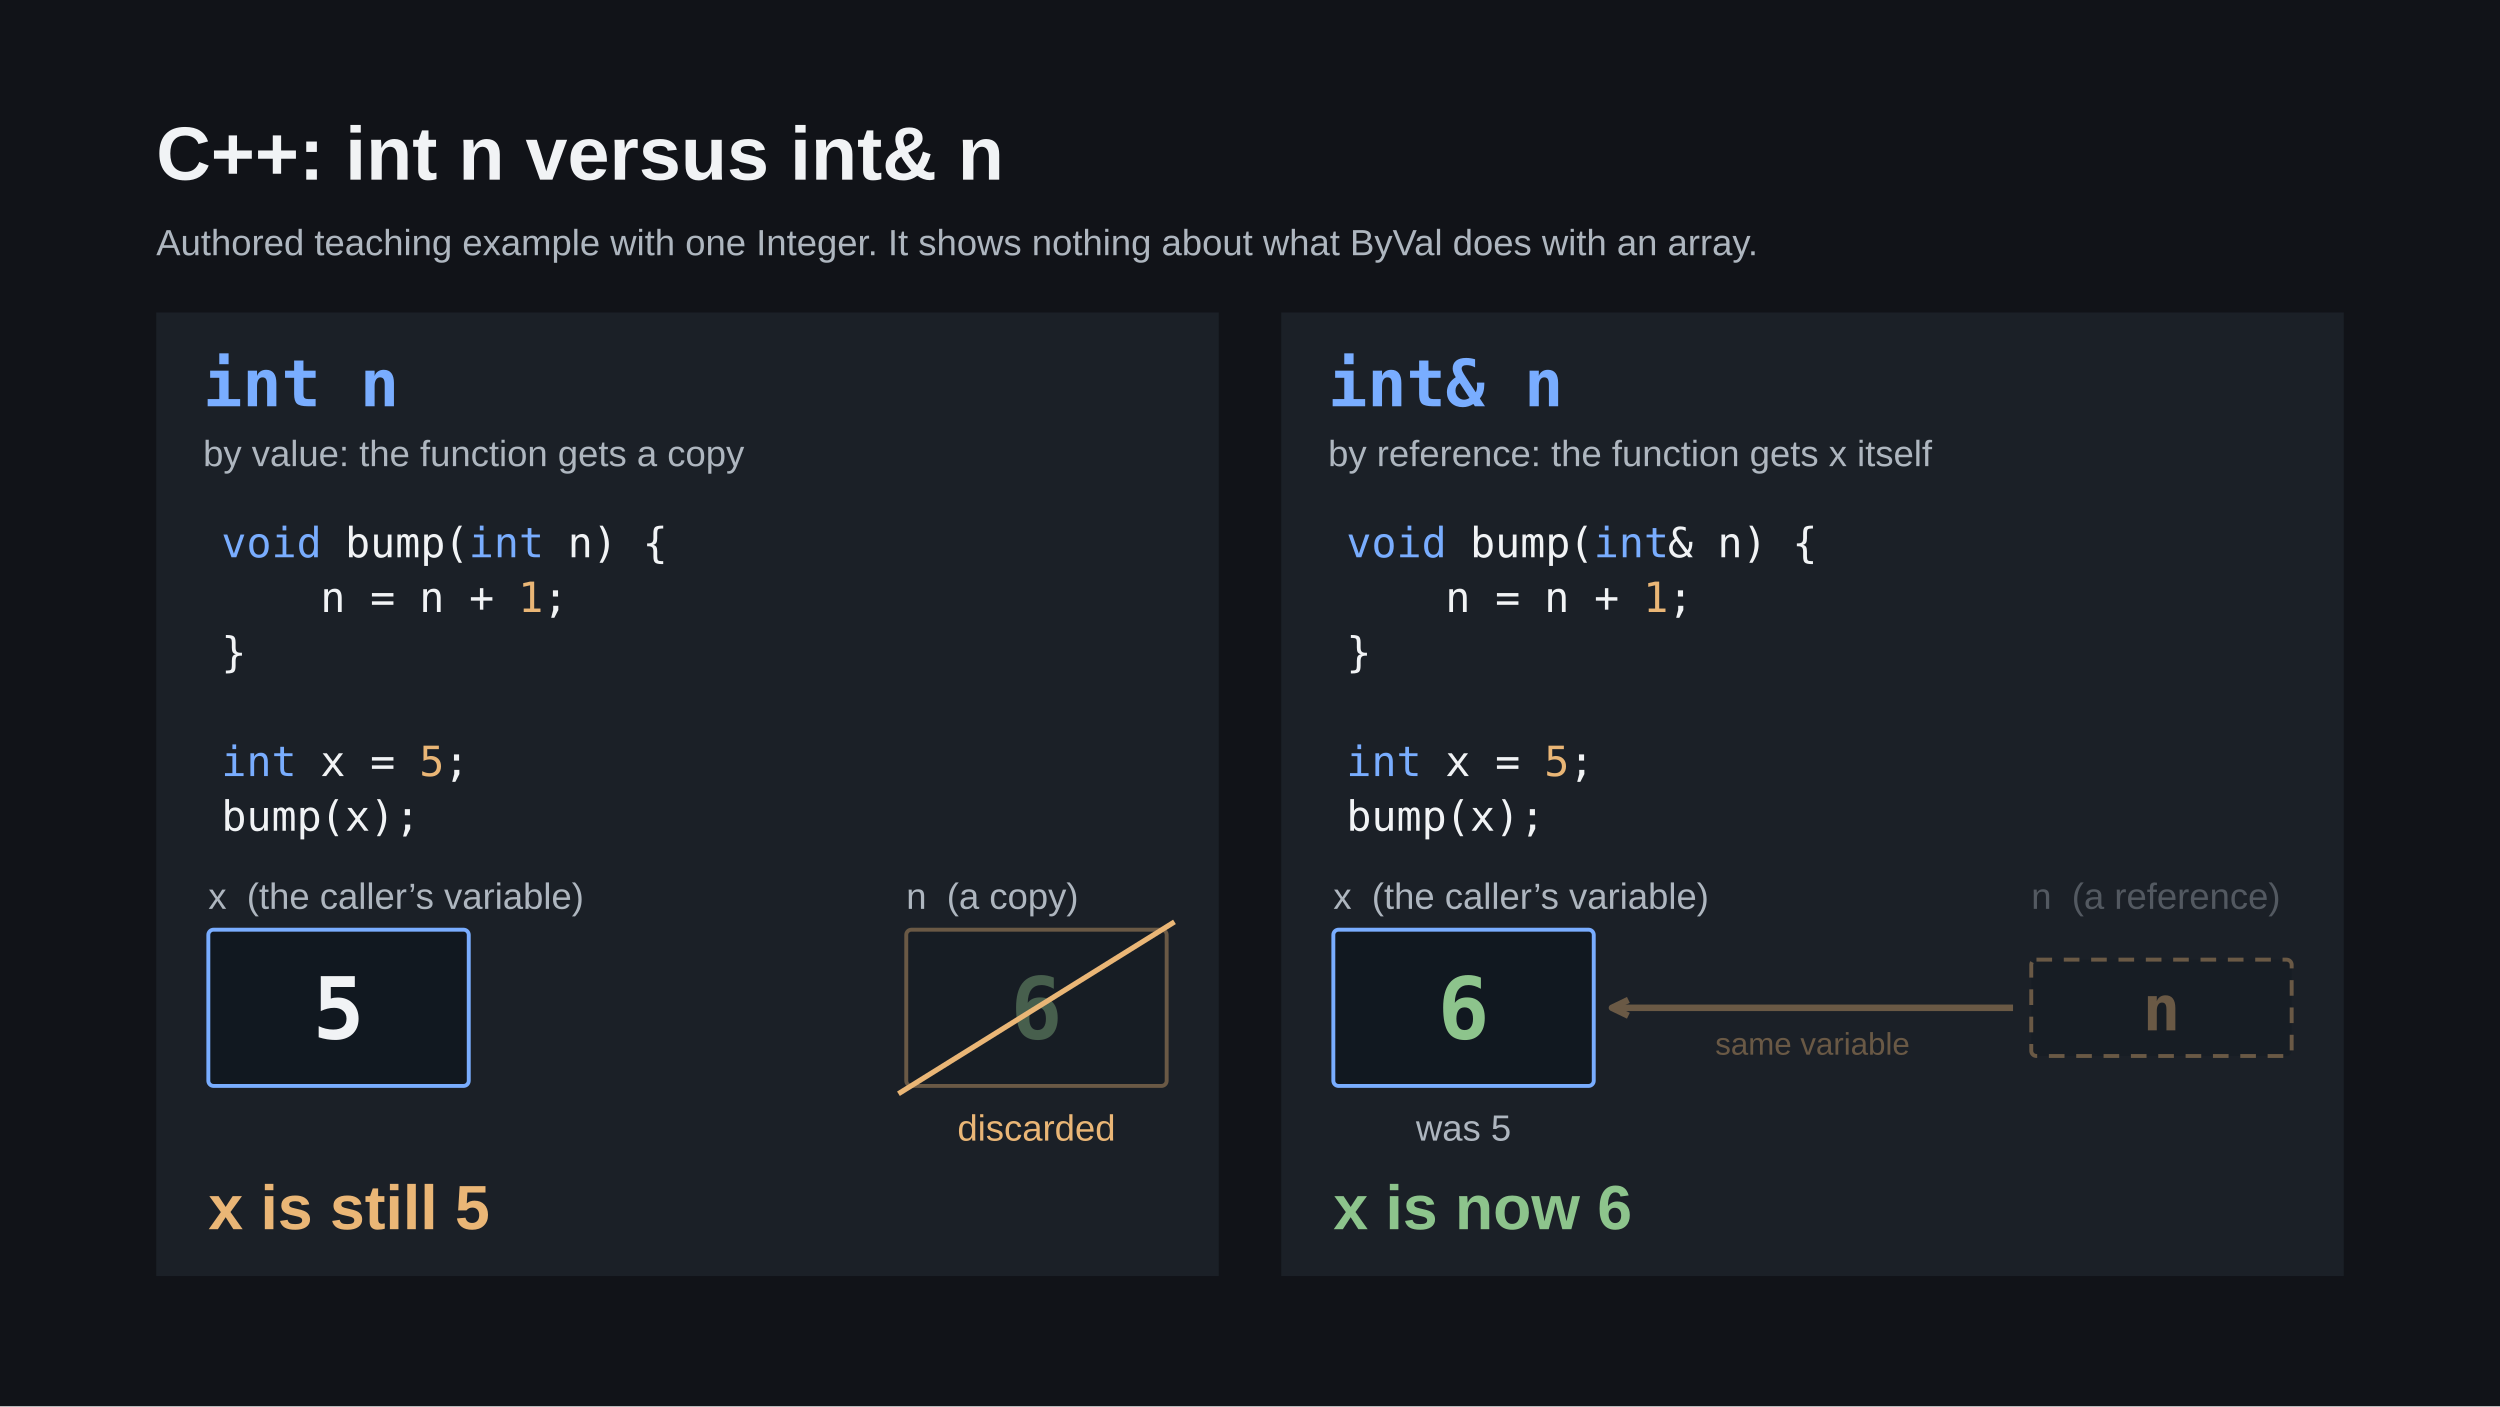
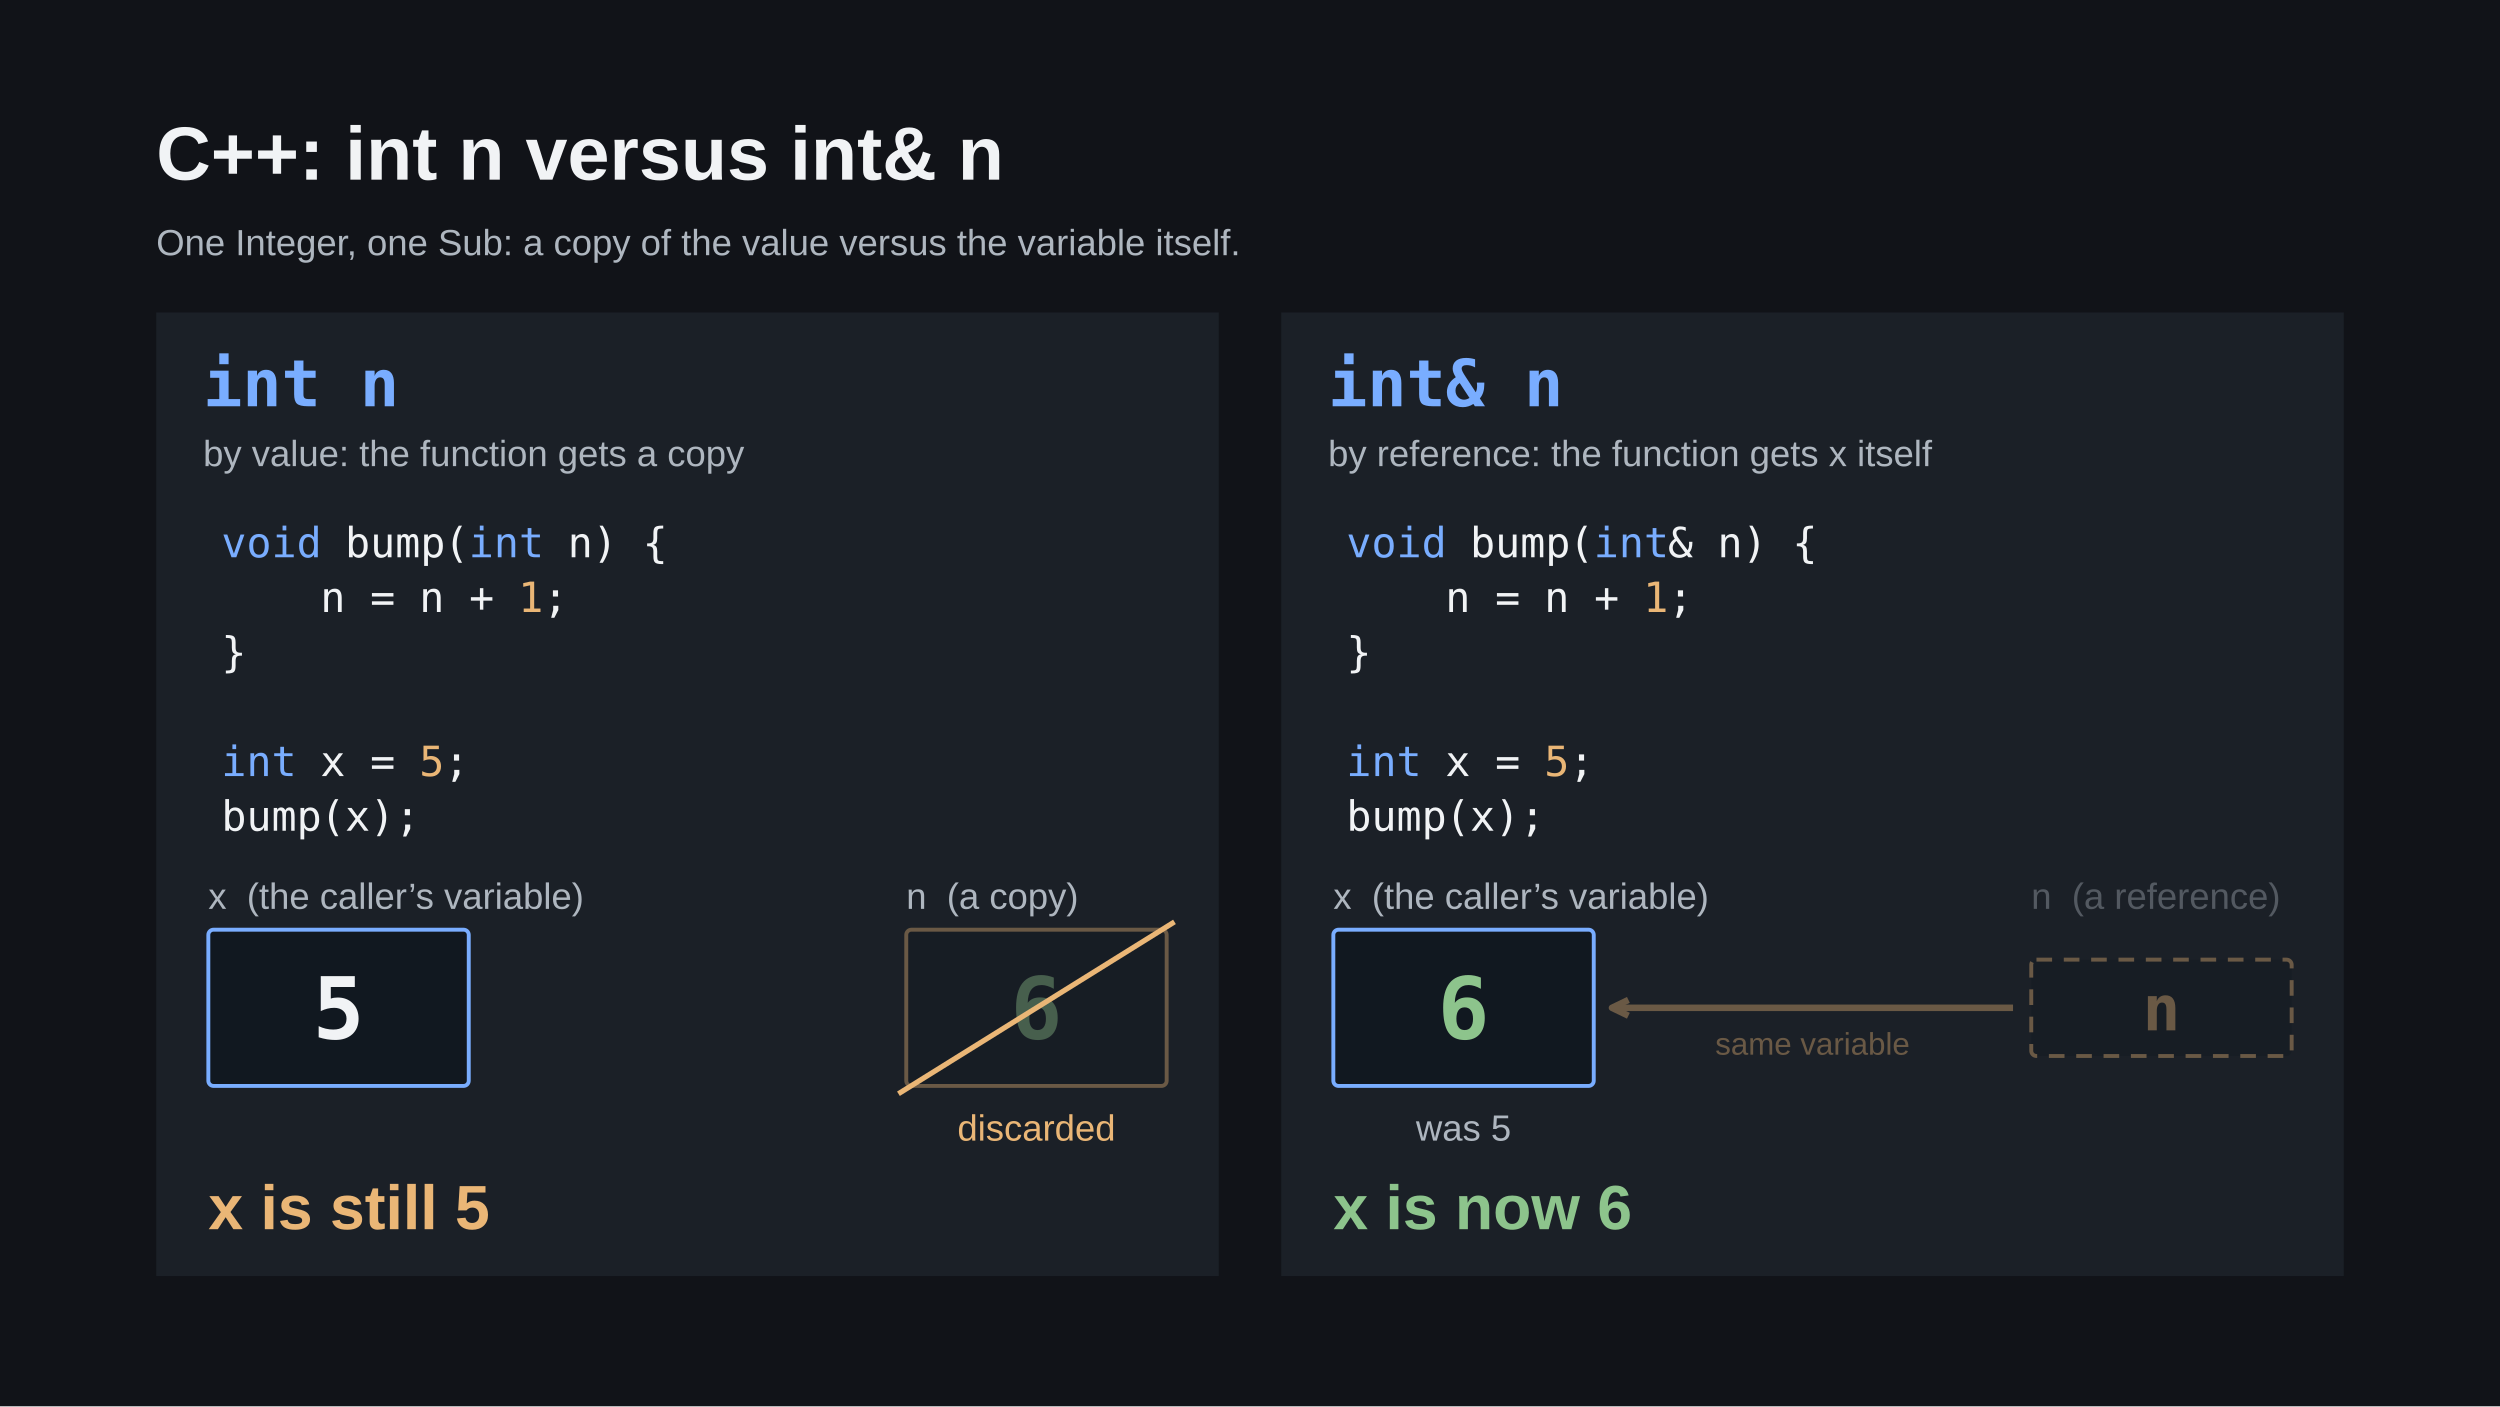
<svg xmlns="http://www.w3.org/2000/svg" width="1920" height="1080" viewBox="0 0 1920 1080" role="img">
  <defs>
    <pattern id="back" width="12" height="12" patternUnits="userSpaceOnUse">
      <path d="M0 6L6 0L12 6L6 12Z" fill="none" stroke="#8fa1c5" stroke-width="1" />
    </pattern>
    <pattern id="felt" width="10" height="10" patternUnits="userSpaceOnUse">
      <path d="M1 2h1M6 7h1" stroke="#ffffff" stroke-opacity=".035" />
    </pattern>
  </defs>
  <rect x="0.00" y="0.00" width="1920.00" height="1080.00" rx="0" fill="#111318" />
  <text x="120.00" y="138.00" font-family="Liberation Sans" font-size="58" font-weight="700" fill="#f1f3f5" text-anchor="start" opacity="1" xml:space="preserve">C++: int n versus int&amp; n</text>
-   <text x="120.00" y="196.00" font-family="Liberation Sans" font-size="28" font-weight="400" fill="#aeb6bf" text-anchor="start" opacity="1" xml:space="preserve">Authored teaching example with one Integer. It shows nothing about what ByVal does with an array.</text>
+   <text x="120.00" y="196.00" font-family="Liberation Sans" font-size="28" font-weight="400" fill="#aeb6bf" text-anchor="start" opacity="1" xml:space="preserve">One Integer, one Sub: a copy of the value versus the variable itself.</text>
  <rect x="120.00" y="240.00" width="816.00" height="740.00" rx="0" fill="#1b2027" />
  <text x="156.00" y="312.00" font-family="DejaVu Sans Mono" font-size="50" font-weight="700" fill="#79adff" text-anchor="start" opacity="1" xml:space="preserve">int n</text>
  <text x="156.00" y="358.00" font-family="Liberation Sans" font-size="28" font-weight="400" fill="#aeb6bf" text-anchor="start" opacity="1" xml:space="preserve">by value: the function gets a copy</text>
  <text x="170.00" y="428.00" font-family="DejaVu Sans Mono" font-size="32" font-weight="400" fill="#79adff" text-anchor="start" opacity="1" xml:space="preserve">void</text>
  <text x="246.00" y="428.00" font-family="DejaVu Sans Mono" font-size="32" font-weight="400" fill="#f1f3f5" text-anchor="start" opacity="1" xml:space="preserve"> </text>
  <text x="265.00" y="428.00" font-family="DejaVu Sans Mono" font-size="32" font-weight="400" fill="#f1f3f5" text-anchor="start" opacity="1" xml:space="preserve">bump</text>
  <text x="341.00" y="428.00" font-family="DejaVu Sans Mono" font-size="32" font-weight="400" fill="#f1f3f5" text-anchor="start" opacity="1" xml:space="preserve">(</text>
  <text x="360.00" y="428.00" font-family="DejaVu Sans Mono" font-size="32" font-weight="400" fill="#79adff" text-anchor="start" opacity="1" xml:space="preserve">int</text>
  <text x="417.00" y="428.00" font-family="DejaVu Sans Mono" font-size="32" font-weight="400" fill="#f1f3f5" text-anchor="start" opacity="1" xml:space="preserve"> </text>
  <text x="436.00" y="428.00" font-family="DejaVu Sans Mono" font-size="32" font-weight="400" fill="#f1f3f5" text-anchor="start" opacity="1" xml:space="preserve">n</text>
  <text x="455.00" y="428.00" font-family="DejaVu Sans Mono" font-size="32" font-weight="400" fill="#f1f3f5" text-anchor="start" opacity="1" xml:space="preserve">) {</text>
  <text x="170.00" y="470.00" font-family="DejaVu Sans Mono" font-size="32" font-weight="400" fill="#f1f3f5" text-anchor="start" opacity="1" xml:space="preserve">    </text>
  <text x="246.00" y="470.00" font-family="DejaVu Sans Mono" font-size="32" font-weight="400" fill="#f1f3f5" text-anchor="start" opacity="1" xml:space="preserve">n</text>
  <text x="265.00" y="470.00" font-family="DejaVu Sans Mono" font-size="32" font-weight="400" fill="#f1f3f5" text-anchor="start" opacity="1" xml:space="preserve"> = </text>
  <text x="322.00" y="470.00" font-family="DejaVu Sans Mono" font-size="32" font-weight="400" fill="#f1f3f5" text-anchor="start" opacity="1" xml:space="preserve">n</text>
  <text x="341.00" y="470.00" font-family="DejaVu Sans Mono" font-size="32" font-weight="400" fill="#f1f3f5" text-anchor="start" opacity="1" xml:space="preserve"> + </text>
  <text x="398.00" y="470.00" font-family="DejaVu Sans Mono" font-size="32" font-weight="400" fill="#eab676" text-anchor="start" opacity="1" xml:space="preserve">1</text>
  <text x="417.00" y="470.00" font-family="DejaVu Sans Mono" font-size="32" font-weight="400" fill="#f1f3f5" text-anchor="start" opacity="1" xml:space="preserve">;</text>
  <text x="170.00" y="512.00" font-family="DejaVu Sans Mono" font-size="32" font-weight="400" fill="#f1f3f5" text-anchor="start" opacity="1" xml:space="preserve">}</text>
  <text x="170.00" y="596.00" font-family="DejaVu Sans Mono" font-size="32" font-weight="400" fill="#79adff" text-anchor="start" opacity="1" xml:space="preserve">int</text>
  <text x="227.00" y="596.00" font-family="DejaVu Sans Mono" font-size="32" font-weight="400" fill="#f1f3f5" text-anchor="start" opacity="1" xml:space="preserve"> </text>
  <text x="246.00" y="596.00" font-family="DejaVu Sans Mono" font-size="32" font-weight="400" fill="#f1f3f5" text-anchor="start" opacity="1" xml:space="preserve">x</text>
  <text x="265.00" y="596.00" font-family="DejaVu Sans Mono" font-size="32" font-weight="400" fill="#f1f3f5" text-anchor="start" opacity="1" xml:space="preserve"> = </text>
  <text x="322.00" y="596.00" font-family="DejaVu Sans Mono" font-size="32" font-weight="400" fill="#eab676" text-anchor="start" opacity="1" xml:space="preserve">5</text>
  <text x="341.00" y="596.00" font-family="DejaVu Sans Mono" font-size="32" font-weight="400" fill="#f1f3f5" text-anchor="start" opacity="1" xml:space="preserve">;</text>
  <text x="170.00" y="638.00" font-family="DejaVu Sans Mono" font-size="32" font-weight="400" fill="#f1f3f5" text-anchor="start" opacity="1" xml:space="preserve">bump</text>
  <text x="246.00" y="638.00" font-family="DejaVu Sans Mono" font-size="32" font-weight="400" fill="#f1f3f5" text-anchor="start" opacity="1" xml:space="preserve">(</text>
  <text x="265.00" y="638.00" font-family="DejaVu Sans Mono" font-size="32" font-weight="400" fill="#f1f3f5" text-anchor="start" opacity="1" xml:space="preserve">x</text>
  <text x="284.00" y="638.00" font-family="DejaVu Sans Mono" font-size="32" font-weight="400" fill="#f1f3f5" text-anchor="start" opacity="1" xml:space="preserve">);</text>
  <text x="160.00" y="698.00" font-family="Liberation Sans" font-size="28" font-weight="400" fill="#aeb6bf" text-anchor="start" opacity="1" xml:space="preserve">x  (the caller’s variable)</text>
  <rect x="160.00" y="714.00" width="200.00" height="120.00" rx="4" fill="#111820" stroke="#79adff" stroke-width="3" />
  <text x="260.00" y="797.76" font-family="DejaVu Sans Mono" font-size="66" font-weight="700" fill="#f1f3f5" text-anchor="middle" opacity="1" xml:space="preserve">5</text>
  <text x="696.00" y="698.00" font-family="Liberation Sans" font-size="28" font-weight="400" fill="#aeb6bf" text-anchor="start" opacity="1" xml:space="preserve">n  (a copy)</text>
  <g opacity="0.38">
    <rect x="696.00" y="714.00" width="200.00" height="120.00" rx="4" fill="#111820" stroke="#eab676" stroke-width="3" />
    <text x="796.00" y="797.76" font-family="DejaVu Sans Mono" font-size="66" font-weight="700" fill="#8dc48c" text-anchor="middle" opacity="1" xml:space="preserve">6</text>
  </g>
  <path d="M690.00 840.00L902.00 708.00" fill="none" stroke="#eab676" stroke-width="4" />
  <text x="796.00" y="876.00" font-family="Liberation Sans" font-size="28" font-weight="400" fill="#eab676" text-anchor="middle" opacity="1" xml:space="preserve">discarded</text>
  <text x="160.00" y="944.00" font-family="Liberation Sans" font-size="48" font-weight="700" fill="#eab676" text-anchor="start" opacity="1" xml:space="preserve">x is still 5</text>
  <rect x="984.00" y="240.00" width="816.00" height="740.00" rx="0" fill="#1b2027" />
  <text x="1020.00" y="312.00" font-family="DejaVu Sans Mono" font-size="50" font-weight="700" fill="#79adff" text-anchor="start" opacity="1" xml:space="preserve">int&amp; n</text>
  <text x="1020.00" y="358.00" font-family="Liberation Sans" font-size="28" font-weight="400" fill="#aeb6bf" text-anchor="start" opacity="1" xml:space="preserve">by reference: the function gets x itself</text>
  <text x="1034.00" y="428.00" font-family="DejaVu Sans Mono" font-size="32" font-weight="400" fill="#79adff" text-anchor="start" opacity="1" xml:space="preserve">void</text>
  <text x="1110.00" y="428.00" font-family="DejaVu Sans Mono" font-size="32" font-weight="400" fill="#f1f3f5" text-anchor="start" opacity="1" xml:space="preserve"> </text>
  <text x="1129.00" y="428.00" font-family="DejaVu Sans Mono" font-size="32" font-weight="400" fill="#f1f3f5" text-anchor="start" opacity="1" xml:space="preserve">bump</text>
  <text x="1205.00" y="428.00" font-family="DejaVu Sans Mono" font-size="32" font-weight="400" fill="#f1f3f5" text-anchor="start" opacity="1" xml:space="preserve">(</text>
  <text x="1224.00" y="428.00" font-family="DejaVu Sans Mono" font-size="32" font-weight="400" fill="#79adff" text-anchor="start" opacity="1" xml:space="preserve">int</text>
  <text x="1281.00" y="428.00" font-family="DejaVu Sans Mono" font-size="32" font-weight="400" fill="#f1f3f5" text-anchor="start" opacity="1" xml:space="preserve">&amp; </text>
  <text x="1319.00" y="428.00" font-family="DejaVu Sans Mono" font-size="32" font-weight="400" fill="#f1f3f5" text-anchor="start" opacity="1" xml:space="preserve">n</text>
  <text x="1338.00" y="428.00" font-family="DejaVu Sans Mono" font-size="32" font-weight="400" fill="#f1f3f5" text-anchor="start" opacity="1" xml:space="preserve">) {</text>
  <text x="1034.00" y="470.00" font-family="DejaVu Sans Mono" font-size="32" font-weight="400" fill="#f1f3f5" text-anchor="start" opacity="1" xml:space="preserve">    </text>
  <text x="1110.00" y="470.00" font-family="DejaVu Sans Mono" font-size="32" font-weight="400" fill="#f1f3f5" text-anchor="start" opacity="1" xml:space="preserve">n</text>
  <text x="1129.00" y="470.00" font-family="DejaVu Sans Mono" font-size="32" font-weight="400" fill="#f1f3f5" text-anchor="start" opacity="1" xml:space="preserve"> = </text>
  <text x="1186.00" y="470.00" font-family="DejaVu Sans Mono" font-size="32" font-weight="400" fill="#f1f3f5" text-anchor="start" opacity="1" xml:space="preserve">n</text>
  <text x="1205.00" y="470.00" font-family="DejaVu Sans Mono" font-size="32" font-weight="400" fill="#f1f3f5" text-anchor="start" opacity="1" xml:space="preserve"> + </text>
  <text x="1262.00" y="470.00" font-family="DejaVu Sans Mono" font-size="32" font-weight="400" fill="#eab676" text-anchor="start" opacity="1" xml:space="preserve">1</text>
  <text x="1281.00" y="470.00" font-family="DejaVu Sans Mono" font-size="32" font-weight="400" fill="#f1f3f5" text-anchor="start" opacity="1" xml:space="preserve">;</text>
  <text x="1034.00" y="512.00" font-family="DejaVu Sans Mono" font-size="32" font-weight="400" fill="#f1f3f5" text-anchor="start" opacity="1" xml:space="preserve">}</text>
  <text x="1034.00" y="596.00" font-family="DejaVu Sans Mono" font-size="32" font-weight="400" fill="#79adff" text-anchor="start" opacity="1" xml:space="preserve">int</text>
  <text x="1091.00" y="596.00" font-family="DejaVu Sans Mono" font-size="32" font-weight="400" fill="#f1f3f5" text-anchor="start" opacity="1" xml:space="preserve"> </text>
  <text x="1110.00" y="596.00" font-family="DejaVu Sans Mono" font-size="32" font-weight="400" fill="#f1f3f5" text-anchor="start" opacity="1" xml:space="preserve">x</text>
  <text x="1129.00" y="596.00" font-family="DejaVu Sans Mono" font-size="32" font-weight="400" fill="#f1f3f5" text-anchor="start" opacity="1" xml:space="preserve"> = </text>
  <text x="1186.00" y="596.00" font-family="DejaVu Sans Mono" font-size="32" font-weight="400" fill="#eab676" text-anchor="start" opacity="1" xml:space="preserve">5</text>
  <text x="1205.00" y="596.00" font-family="DejaVu Sans Mono" font-size="32" font-weight="400" fill="#f1f3f5" text-anchor="start" opacity="1" xml:space="preserve">;</text>
  <text x="1034.00" y="638.00" font-family="DejaVu Sans Mono" font-size="32" font-weight="400" fill="#f1f3f5" text-anchor="start" opacity="1" xml:space="preserve">bump</text>
  <text x="1110.00" y="638.00" font-family="DejaVu Sans Mono" font-size="32" font-weight="400" fill="#f1f3f5" text-anchor="start" opacity="1" xml:space="preserve">(</text>
  <text x="1129.00" y="638.00" font-family="DejaVu Sans Mono" font-size="32" font-weight="400" fill="#f1f3f5" text-anchor="start" opacity="1" xml:space="preserve">x</text>
  <text x="1148.00" y="638.00" font-family="DejaVu Sans Mono" font-size="32" font-weight="400" fill="#f1f3f5" text-anchor="start" opacity="1" xml:space="preserve">);</text>
  <text x="1024.00" y="698.00" font-family="Liberation Sans" font-size="28" font-weight="400" fill="#aeb6bf" text-anchor="start" opacity="1" xml:space="preserve">x  (the caller’s variable)</text>
  <rect x="1024.00" y="714.00" width="200.00" height="120.00" rx="4" fill="#111820" stroke="#79adff" stroke-width="3" />
  <text x="1124.00" y="797.76" font-family="DejaVu Sans Mono" font-size="66" font-weight="700" fill="#8dc48c" text-anchor="middle" opacity="1" xml:space="preserve">6</text>
  <text x="1124.00" y="876.00" font-family="Liberation Sans" font-size="28" font-weight="400" fill="#aeb6bf" text-anchor="middle" opacity="1" xml:space="preserve">was 5</text>
  <g opacity="0.38">
    <text x="1560.00" y="698.00" font-family="Liberation Sans" font-size="28" font-weight="400" fill="#aeb6bf" text-anchor="start" opacity="1" xml:space="preserve">n  (a reference)</text>
    <rect x="1560.00" y="737.00" width="200.00" height="74.00" rx="4" fill="#111820" stroke="#eab676" stroke-width="3" stroke-dasharray="12 9" />
    <text x="1660.00" y="791.28" font-family="DejaVu Sans Mono" font-size="48" font-weight="700" fill="#eab676" text-anchor="middle" opacity="1" xml:space="preserve">n</text>
    <path d="M1546.00 774.00L1238.00 774.00" fill="none" stroke="#eab676" stroke-width="5" />
    <path d="M1250.606 767.91 L1238 774.0 L1250.606 780.09" stroke="#eab676" stroke-width="5" fill="none" stroke-linejoin="round" />
    <text x="1392.00" y="810.00" font-family="Liberation Sans" font-size="24" font-weight="400" fill="#eab676" text-anchor="middle" opacity="1" xml:space="preserve">same variable</text>
  </g>
  <text x="1024.00" y="944.00" font-family="Liberation Sans" font-size="48" font-weight="700" fill="#8dc48c" text-anchor="start" opacity="1" xml:space="preserve">x is now 6</text>
</svg>
